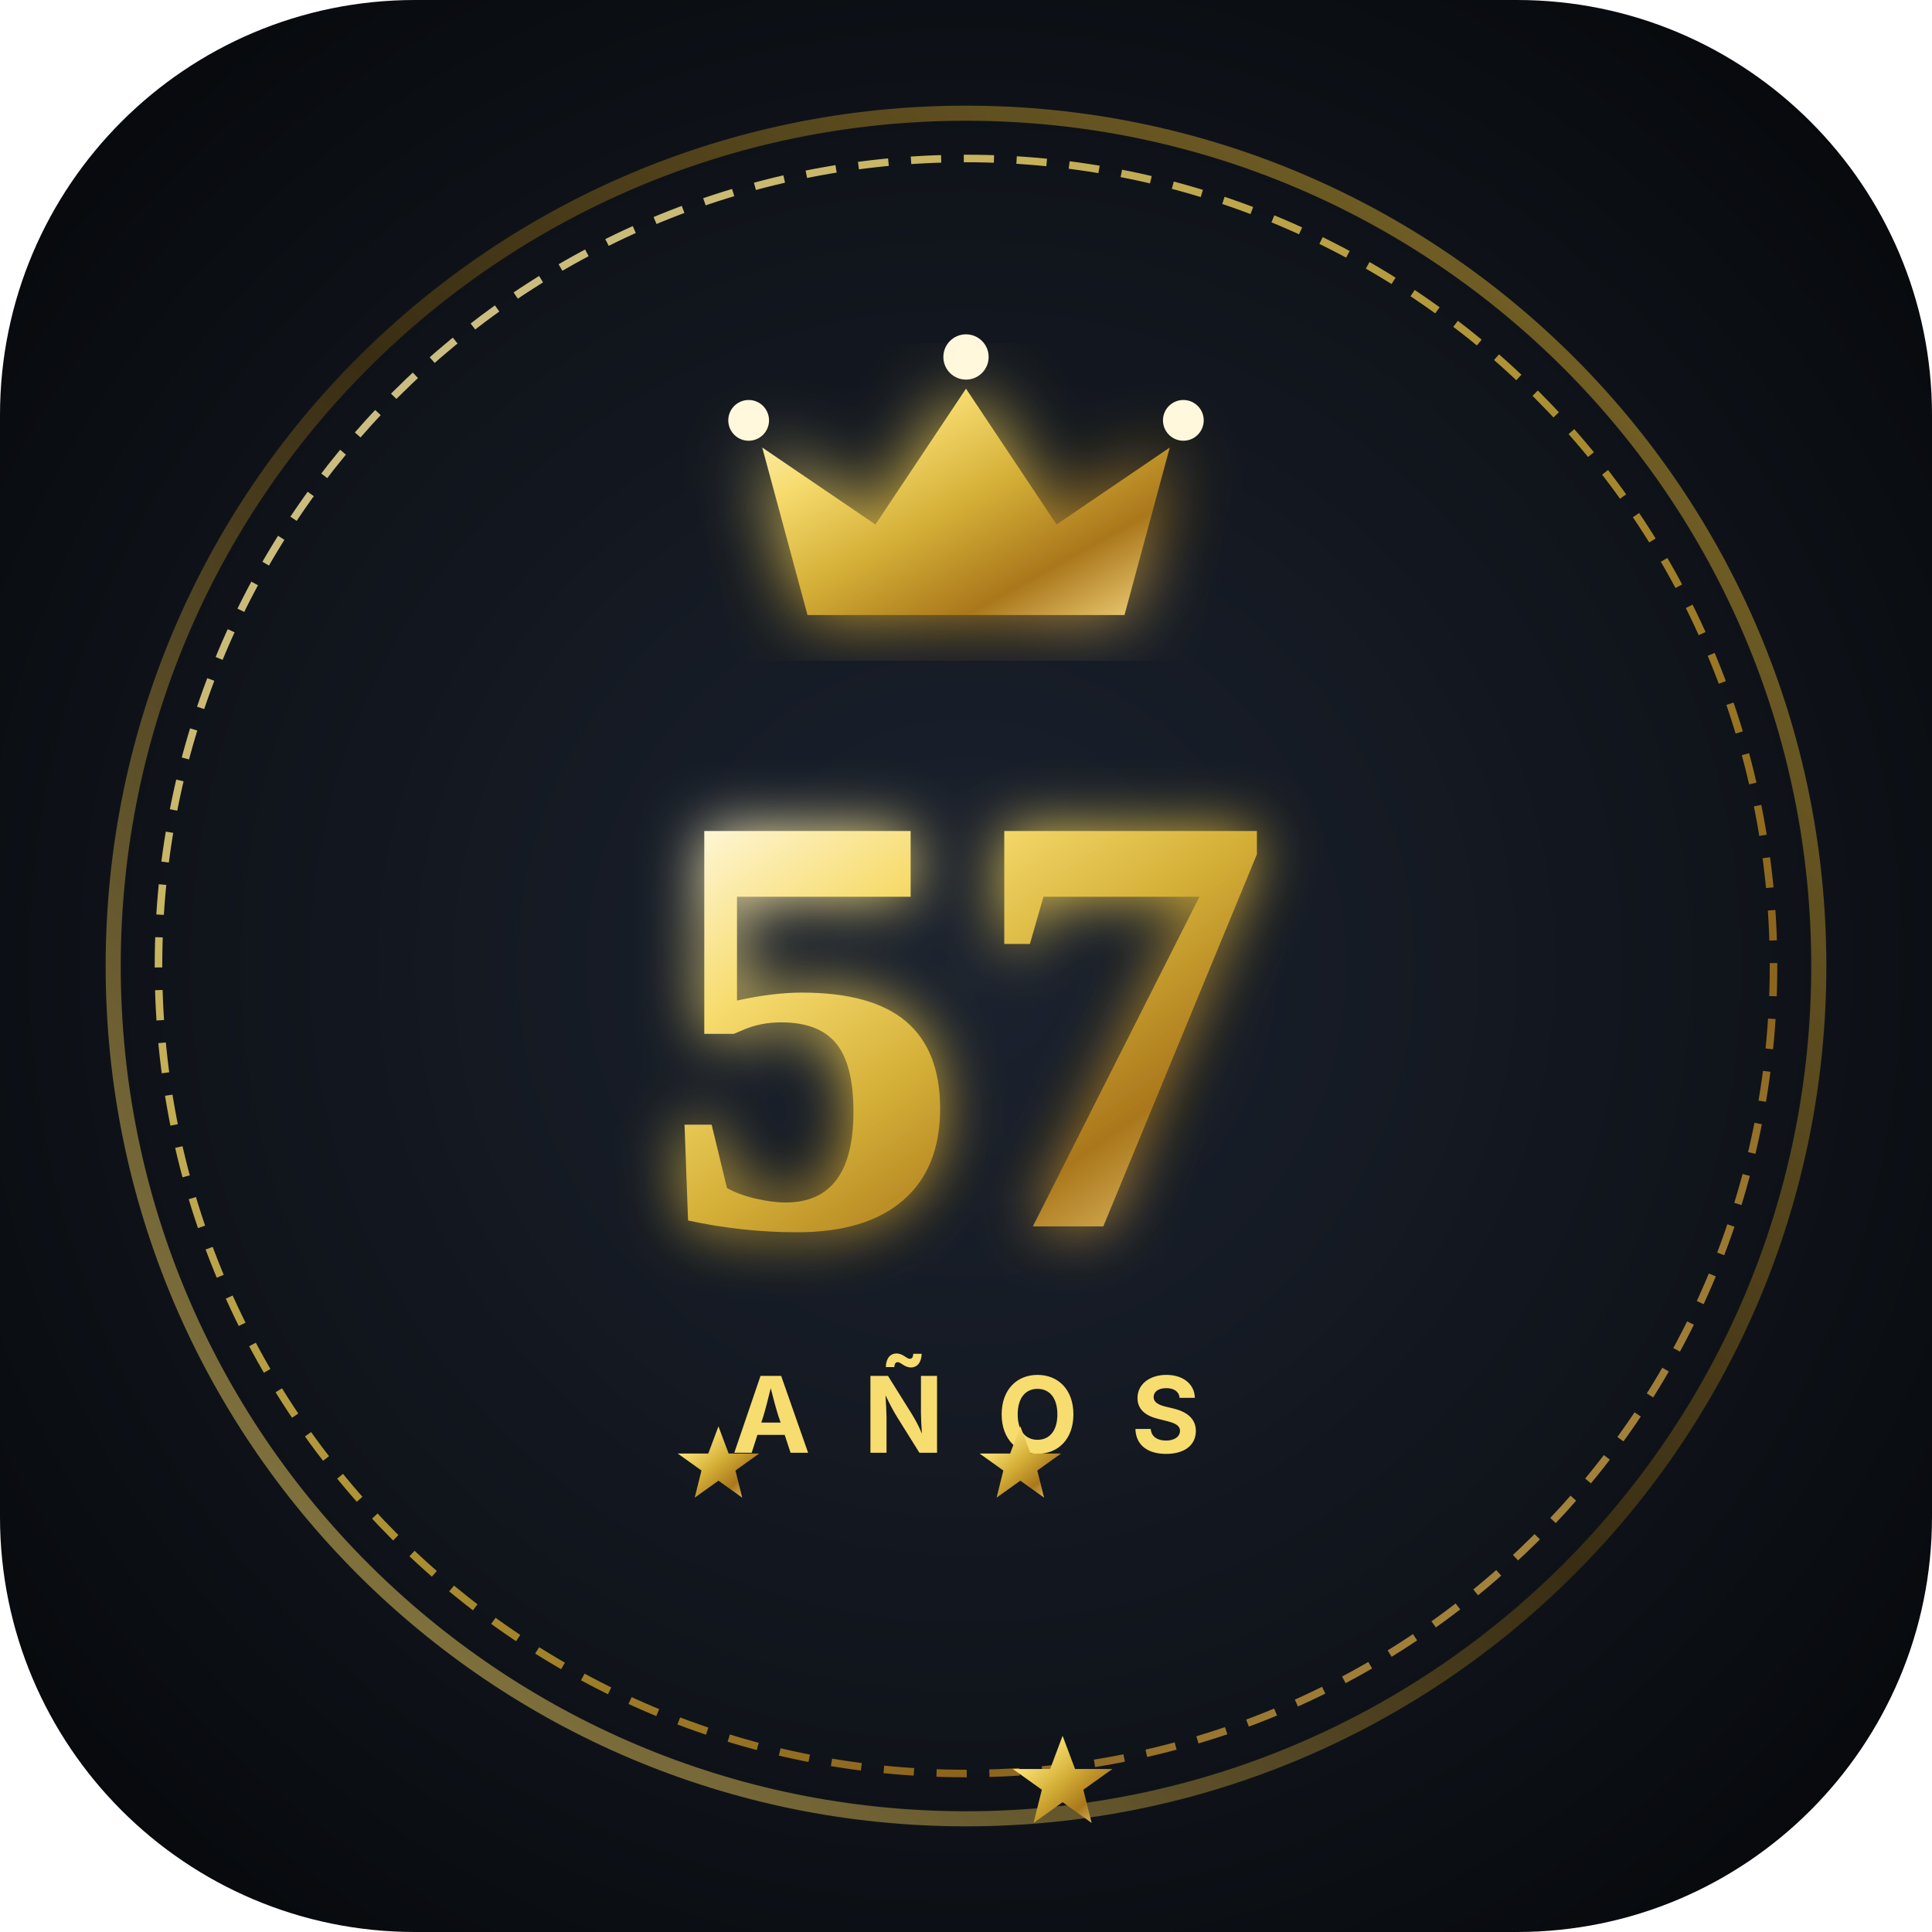
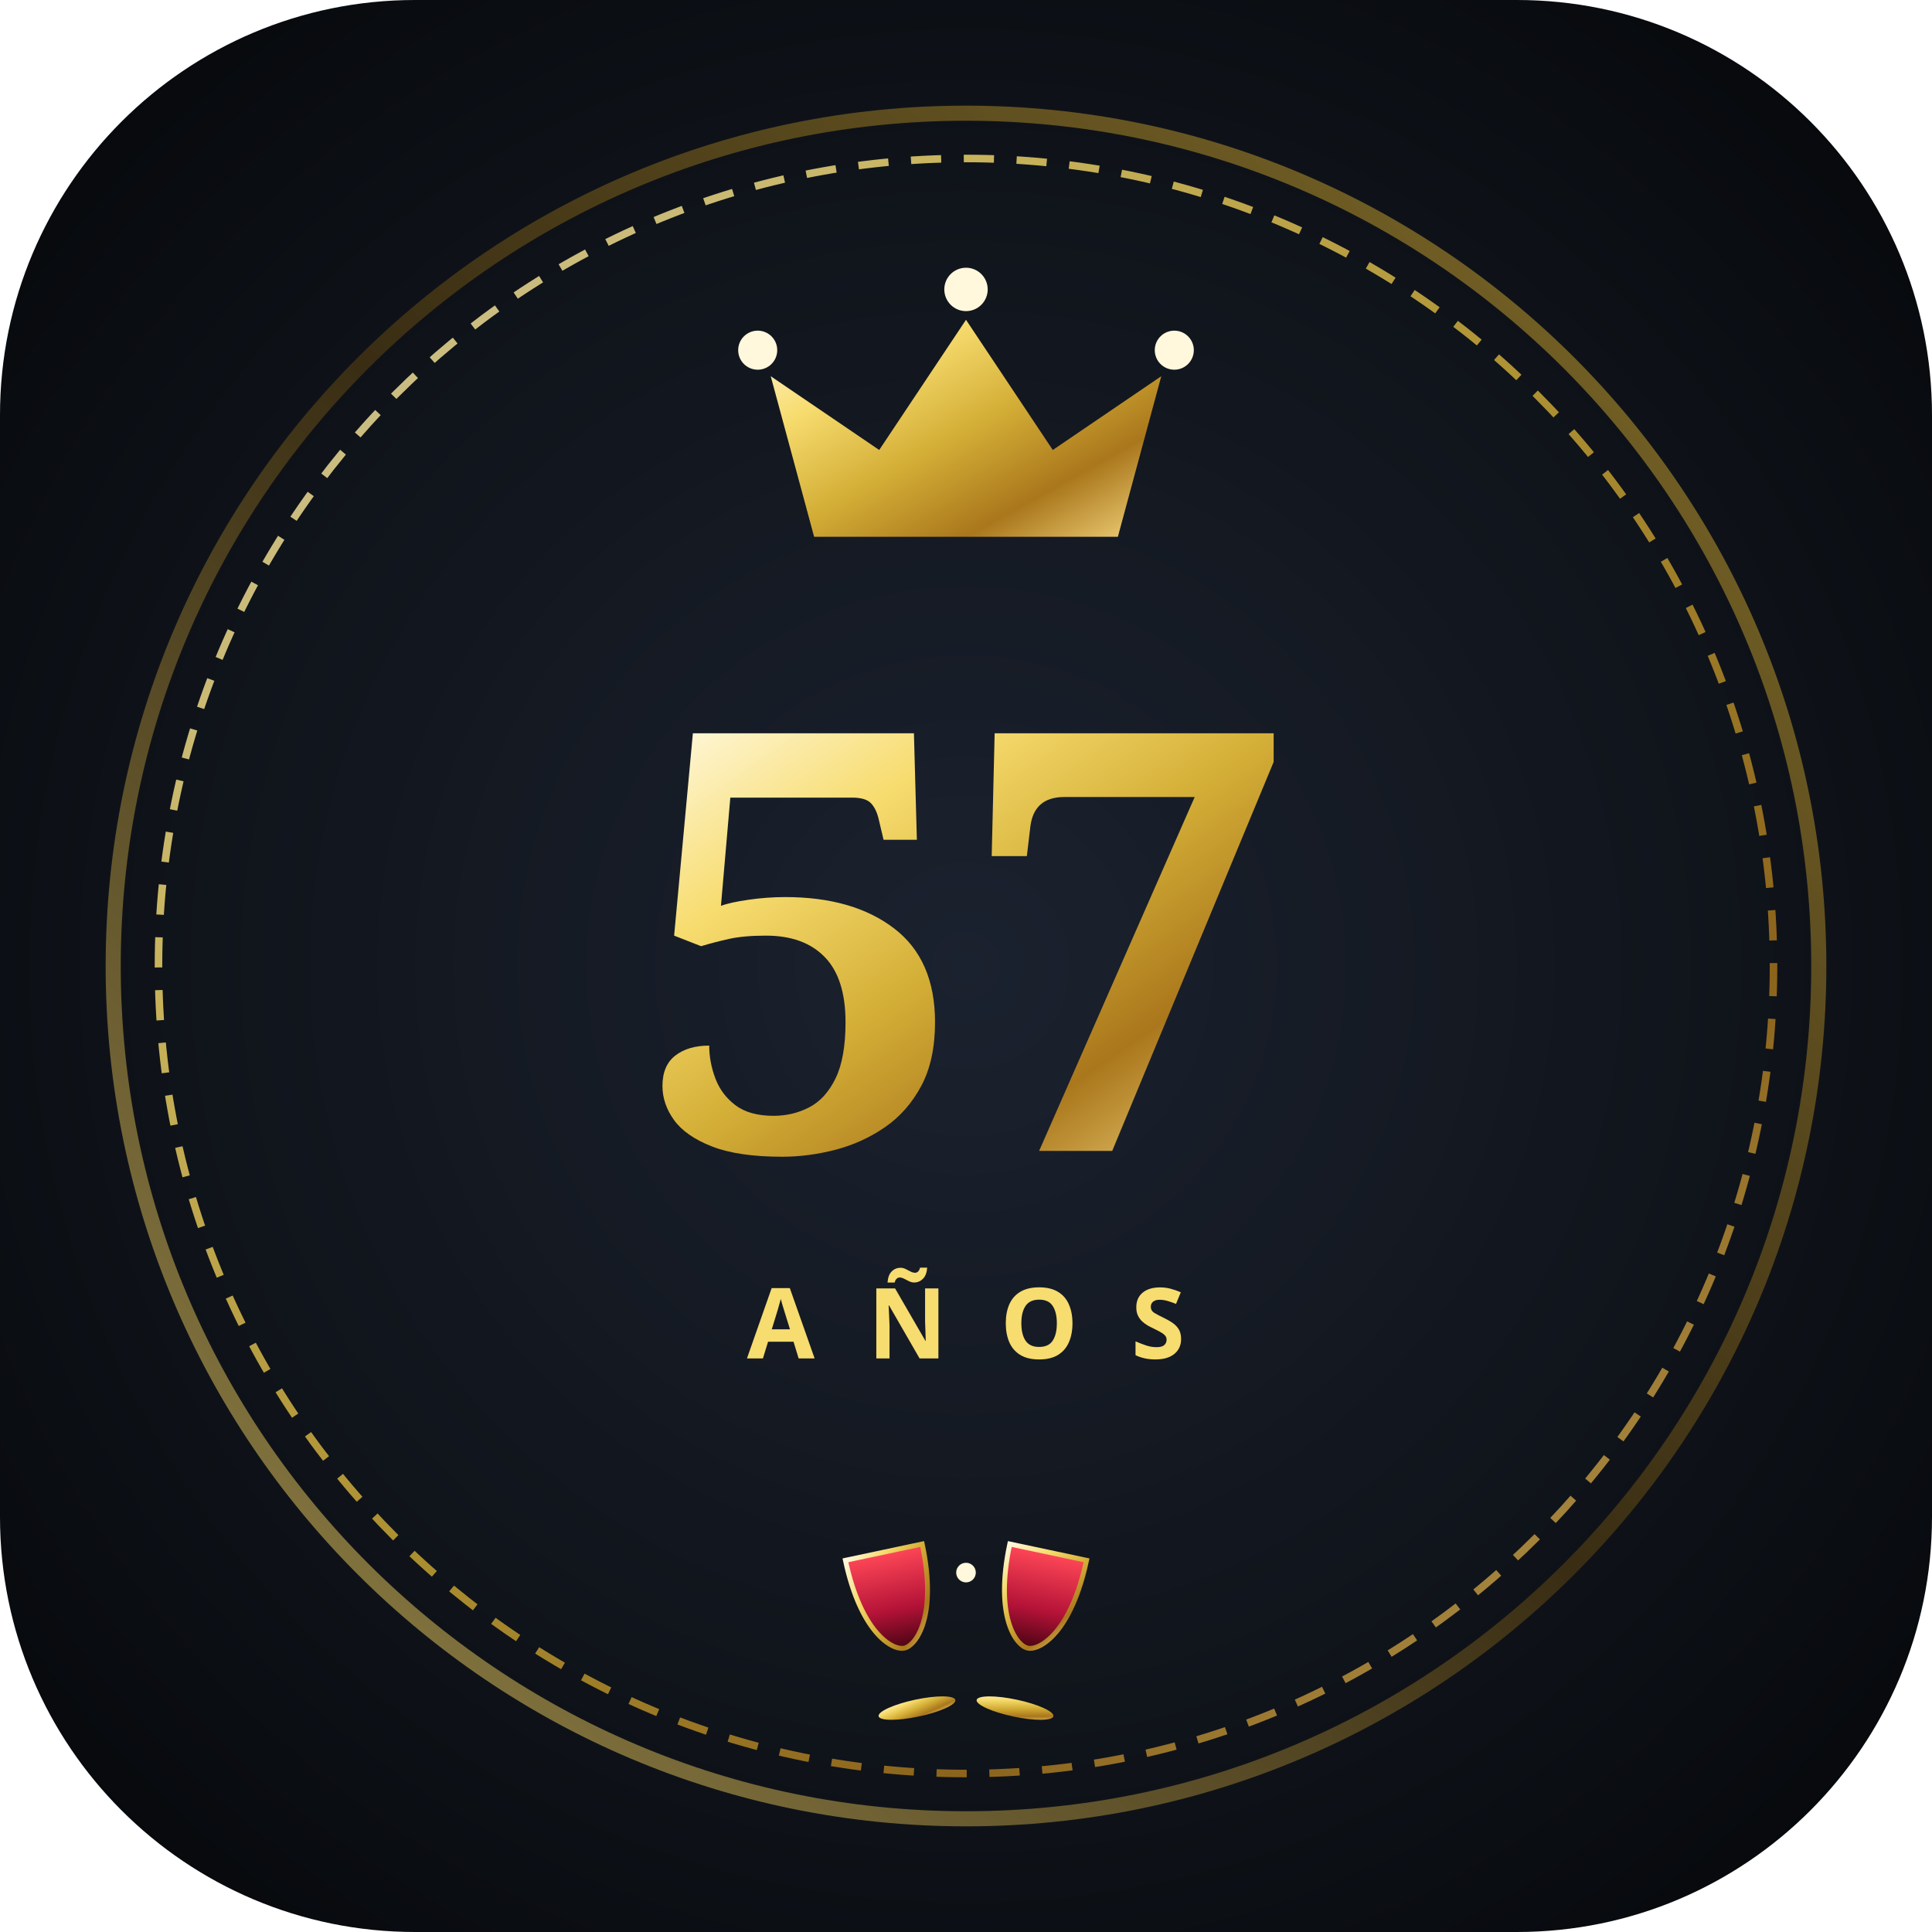
<svg xmlns="http://www.w3.org/2000/svg" viewBox="0 0 512 512" width="100%" height="100%">
  <defs>
    <radialGradient id="bgGrad" cx="50%" cy="50%" r="65%">
      <stop offset="0%" stop-color="#1b222f" />
      <stop offset="60%" stop-color="#10141b" />
      <stop offset="100%" stop-color="#06080b" />
    </radialGradient>
    <linearGradient id="goldGrad" x1="0%" y1="0%" x2="100%" y2="100%">
      <stop offset="0%" stop-color="#FFF8DC" />
      <stop offset="25%" stop-color="#F7DC6F" />
      <stop offset="50%" stop-color="#D4AF37" />
      <stop offset="75%" stop-color="#AA771C" />
      <stop offset="100%" stop-color="#F5D77F" />
    </linearGradient>
    <linearGradient id="ringGrad" x1="100%" y1="0%" x2="0%" y2="100%">
      <stop offset="0%" stop-color="#D4AF37" />
      <stop offset="50%" stop-color="#553f10" />
      <stop offset="100%" stop-color="#F7DC6F" />
    </linearGradient>
-     <filter id="goldGlow" x="-20%" y="-20%" width="140%" height="140%">
-       <feGaussianBlur stdDeviation="8" result="blur" />
-       <feComposite in="SourceGraphic" in2="blur" operator="over" />
-     </filter>
+     <linearGradient id="wineGrad" x1="0%" y1="0%" x2="0%" y2="100%">
+       <stop offset="0%" stop-color="#ff4757" />
+       <stop offset="60%" stop-color="#b31237" />
+       <stop offset="100%" stop-color="#4a0413" />
+     </linearGradient>
  </defs>
  <rect width="512" height="512" rx="110" fill="url(#bgGrad)" />
  <circle cx="256" cy="256" r="226" fill="none" stroke="url(#ringGrad)" stroke-width="4" opacity="0.6" />
  <circle cx="256" cy="256" r="214" fill="none" stroke="url(#goldGrad)" stroke-width="2" stroke-dasharray="8 6" opacity="0.8" />
-   <g transform="translate(256, 145) scale(1.2)">
-     <path d="M 0 -35 L 20 -5 L 45 -22 L 35 15 L -35 15 L -45 -22 L -20 -5 Z" fill="url(#goldGrad)" filter="url(#goldGlow)" />
+   <g transform="translate(256, 125) scale(1.15)">
+     <path d="M 0 -35 L 20 -5 L 45 -22 L 35 15 L -35 15 L -45 -22 L -20 -5 Z" fill="url(#goldGrad)" />
    <circle cx="0" cy="-42" r="5" fill="#FFF8DC" />
    <circle cx="-48" cy="-28" r="4.5" fill="#FFF8DC" />
    <circle cx="48" cy="-28" r="4.5" fill="#FFF8DC" />
  </g>
-   <text x="256" y="325" font-family="'Cinzel', 'Times New Roman', Georgia, serif" font-size="160" font-weight="900" text-anchor="middle" letter-spacing="2" fill="url(#goldGrad)" filter="url(#goldGlow)">
-     57
-   </text>
-   <text x="256" y="385" font-family="'Montserrat', -apple-system, sans-serif" font-size="28" font-weight="700" letter-spacing="14" text-anchor="middle" fill="#F7DC6F">
-     AÑOS
-   </text>
-   <g fill="url(#goldGrad)">
-     <polygon points="256,420 259,428 268,428 261,433 263,441 256,436 249,441 251,433 244,428 253,428" transform="translate(-40, 0) scale(0.9)" />
-     <polygon points="256,420 259,428 268,428 261,433 263,441 256,436 249,441 251,433 244,428 253,428" transform="translate(0, -2) scale(1.1)" />
-     <polygon points="256,420 259,428 268,428 261,433 263,441 256,436 249,441 251,433 244,428 253,428" transform="translate(40, 0) scale(0.9)" />
+   <text x="256" y="305" font-family="'Cinzel', Georgia, serif" font-size="155" font-weight="900" text-anchor="middle" fill="url(#goldGrad)">57</text>
+   <text x="256" y="360" font-family="'Montserrat', sans-serif" font-size="26" font-weight="700" letter-spacing="14" text-anchor="middle" fill="#F7DC6F">AÑOS</text>
+   <g transform="translate(256, 420) scale(0.65)">
+     <g transform="rotate(-12) translate(-30, 0)">
+       <ellipse cx="0" cy="45" rx="16" ry="3.5" fill="url(#goldGrad)" />
+       <line x1="0" y1="20" x2="0" y2="45" stroke="url(#goldGrad)" stroke-width="3" />
+       <path d="M -16 -20 C -16 10, -5 20, 0 20 C 5 20, 16 10, 16 -20 Z" fill="url(#wineGrad)" stroke="url(#goldGrad)" stroke-width="2" />
+     </g>
+     <g transform="rotate(12) translate(30, 0)">
+       <ellipse cx="0" cy="45" rx="16" ry="3.5" fill="url(#goldGrad)" />
+       <line x1="0" y1="20" x2="0" y2="45" stroke="url(#goldGrad)" stroke-width="3" />
+       <path d="M -16 -20 C -16 10, -5 20, 0 20 C 5 20, 16 10, 16 -20 Z" fill="url(#wineGrad)" stroke="url(#goldGrad)" stroke-width="2" />
+     </g>
+     <circle cx="0" cy="-5" r="4" fill="#FFF8DC" />
  </g>
</svg>
